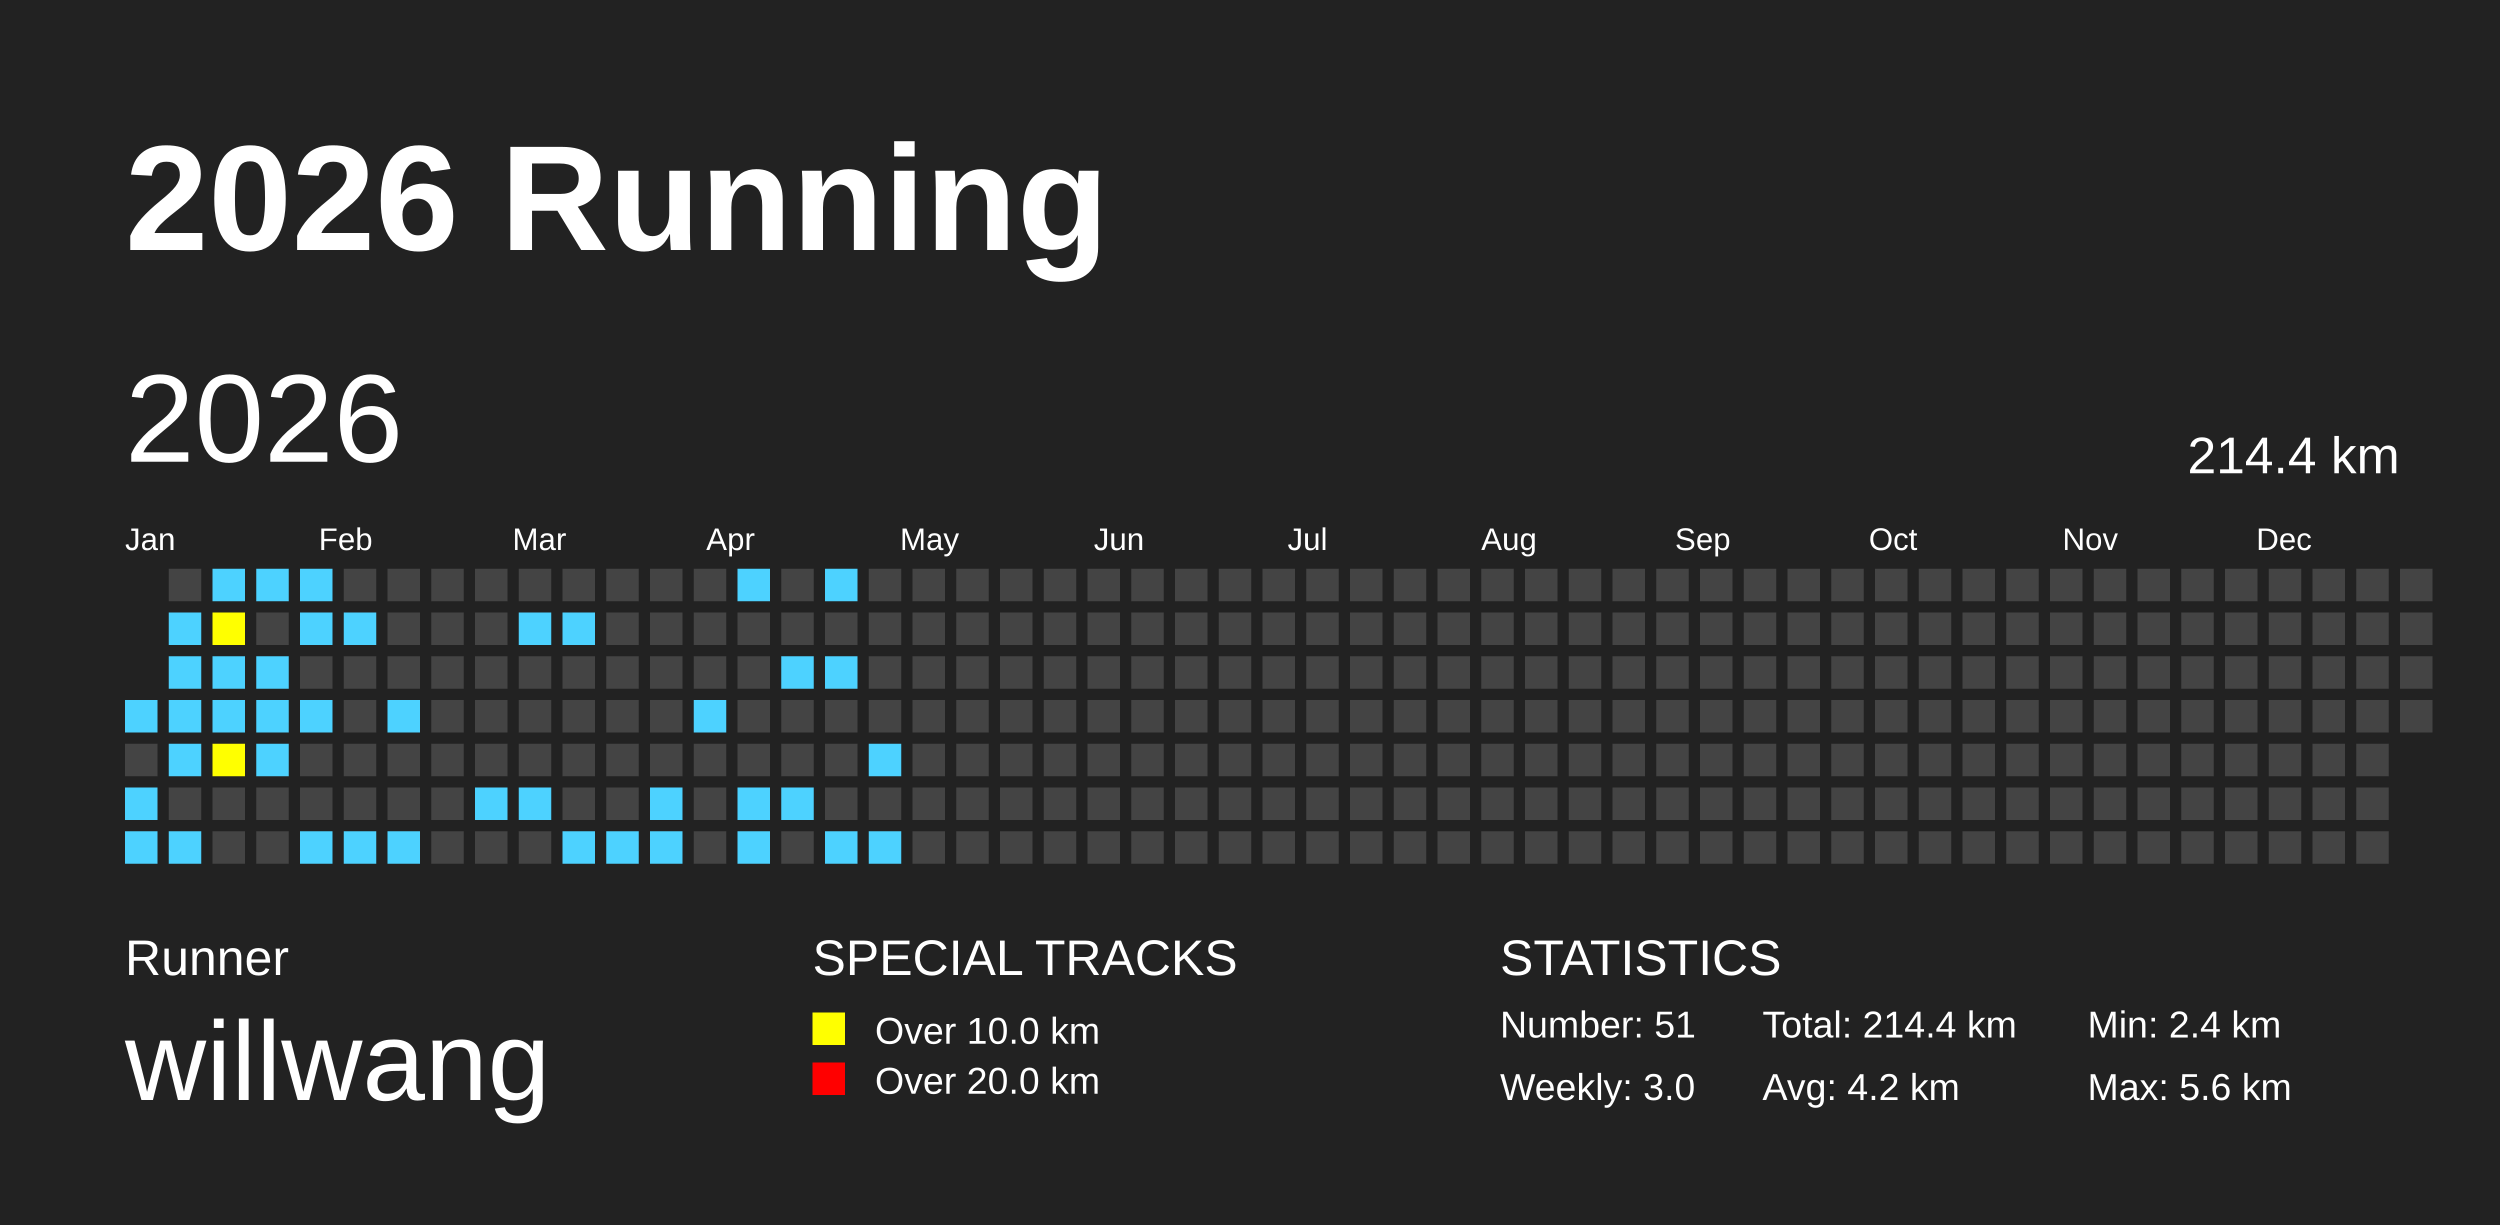
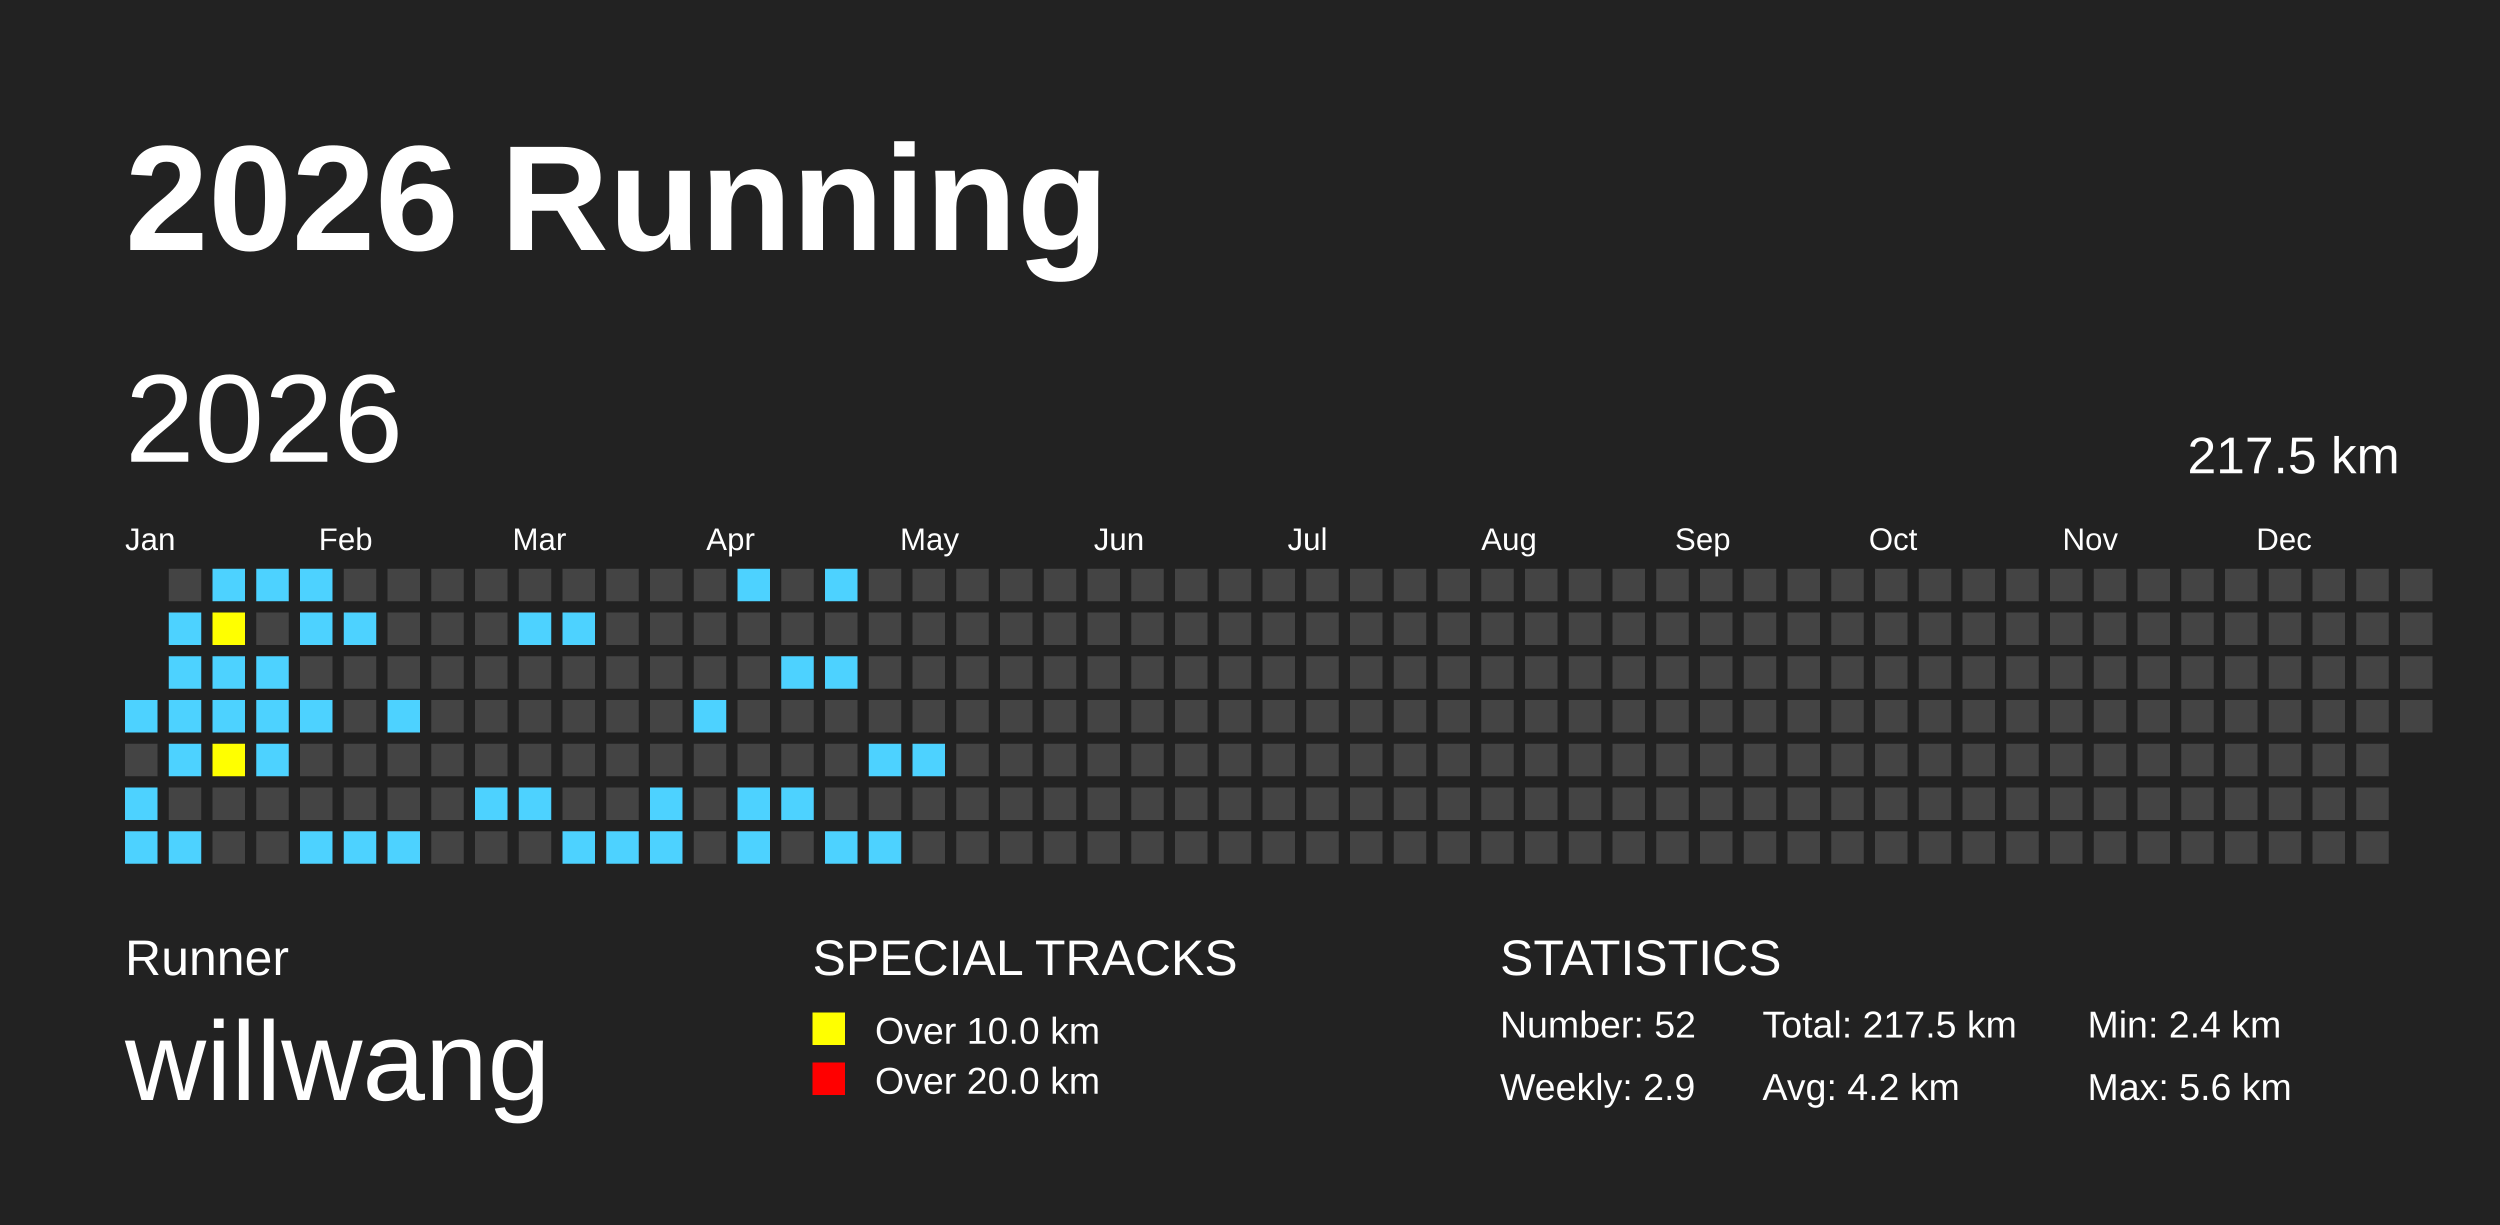
<svg xmlns="http://www.w3.org/2000/svg" baseProfile="full" height="98mm" version="1.1" viewBox="0,0,200,98" width="200mm">
  <defs />
  <rect fill="#222222" height="98" width="200" x="0" y="0" />
  <text fill="#FFFFFF" style="font-size:12px; font-family:Arial; font-weight:bold;" x="10" y="20">2026 Running</text>
  <text fill="#FFFFFF" style="font-size:4px; font-family:Arial" x="10" y="78">Runner</text>
  <text fill="#FFFFFF" style="font-size:9px; font-family:Arial" x="10" y="88">willwang</text>
  <text fill="#FFFFFF" style="font-size:4px; font-family:Arial" x="65" y="78">SPECIAL TRACKS</text>
  <rect fill="yellow" height="2.6" width="2.6" x="65" y="81" />
  <text fill="#FFFFFF" style="font-size:3px; font-family:Arial" x="70" y="83.5">Over 10.0 km</text>
  <rect fill="red" height="2.6" width="2.6" x="65" y="85" />
  <text fill="#FFFFFF" style="font-size:3px; font-family:Arial" x="70" y="87.5">Over 20.0 km</text>
  <text fill="#FFFFFF" style="font-size:4px; font-family:Arial" x="120" y="78">STATISTICS</text>
-   <text fill="#FFFFFF" style="font-size:3px; font-family:Arial" x="120" y="83">Number: 51</text>
-   <text fill="#FFFFFF" style="font-size:3px; font-family:Arial" x="120" y="88">Weekly: 3.0</text>
-   <text fill="#FFFFFF" style="font-size:3px; font-family:Arial" x="141" y="83">Total: 214.4 km</text>
+   <text fill="#FFFFFF" style="font-size:3px; font-family:Arial" x="120" y="83">Number: 52</text>
+   <text fill="#FFFFFF" style="font-size:3px; font-family:Arial" x="120" y="88">Weekly: 2.9</text>
+   <text fill="#FFFFFF" style="font-size:3px; font-family:Arial" x="141" y="83">Total: 217.5 km</text>
  <text fill="#FFFFFF" style="font-size:3px; font-family:Arial" x="141" y="88">Avg: 4.2 km</text>
  <text fill="#FFFFFF" style="font-size:3px; font-family:Arial" x="167" y="83">Min: 2.4 km</text>
  <text fill="#FFFFFF" style="font-size:3px; font-family:Arial" x="167" y="88">Max: 5.6 km</text>
  <text dominant-baseline="hanging" fill="#FFFFFF" style="font-size:10.0px; font-family:Arial;" x="10" y="30">2026</text>
-   <text dominant-baseline="hanging" fill="#FFFFFF" style="font-size:4.125px; font-family:Arial;" x="175" y="35">214.4 km</text>
+   <text dominant-baseline="hanging" fill="#FFFFFF" style="font-size:4.125px; font-family:Arial;" x="175" y="35">217.5 km</text>
  <text fill="#FFFFFF" style="font-size:2.5px; font-family:Arial" x="10.0" y="44">Jan</text>
  <text fill="#FFFFFF" style="font-size:2.5px; font-family:Arial" x="25.5" y="44">Feb</text>
  <text fill="#FFFFFF" style="font-size:2.5px; font-family:Arial" x="41.0" y="44">Mar</text>
  <text fill="#FFFFFF" style="font-size:2.5px; font-family:Arial" x="56.5" y="44">Apr</text>
  <text fill="#FFFFFF" style="font-size:2.5px; font-family:Arial" x="72.0" y="44">May</text>
  <text fill="#FFFFFF" style="font-size:2.5px; font-family:Arial" x="87.5" y="44">Jun</text>
  <text fill="#FFFFFF" style="font-size:2.5px; font-family:Arial" x="103.0" y="44">Jul</text>
  <text fill="#FFFFFF" style="font-size:2.5px; font-family:Arial" x="118.5" y="44">Aug</text>
  <text fill="#FFFFFF" style="font-size:2.5px; font-family:Arial" x="134.0" y="44">Sep</text>
  <text fill="#FFFFFF" style="font-size:2.5px; font-family:Arial" x="149.5" y="44">Oct</text>
  <text fill="#FFFFFF" style="font-size:2.5px; font-family:Arial" x="165.0" y="44">Nov</text>
  <text fill="#FFFFFF" style="font-size:2.5px; font-family:Arial" x="180.5" y="44">Dec</text>
  <rect fill="#4DD2FF" height="2.6" width="2.6" x="10.0" y="56.0" />
  <rect fill="#444444" height="2.6" width="2.6" x="10.0" y="59.5" />
  <rect fill="#4DD2FF" height="2.6" width="2.6" x="10.0" y="63.0" />
  <rect fill="#4DD2FF" height="2.6" width="2.6" x="10.0" y="66.5" />
  <rect fill="#444444" height="2.6" width="2.6" x="13.5" y="45.5" />
  <rect fill="#4DD2FF" height="2.6" width="2.6" x="13.5" y="49.0" />
  <rect fill="#4DD2FF" height="2.6" width="2.6" x="13.5" y="52.5" />
  <rect fill="#4DD2FF" height="2.6" width="2.6" x="13.5" y="56.0" />
  <rect fill="#4DD2FF" height="2.6" width="2.6" x="13.5" y="59.5" />
  <rect fill="#444444" height="2.6" width="2.6" x="13.5" y="63.0" />
  <rect fill="#4DD2FF" height="2.6" width="2.6" x="13.5" y="66.5" />
  <rect fill="#4DD2FF" height="2.6" width="2.6" x="17.0" y="45.5" />
  <rect fill="yellow" height="2.6" width="2.6" x="17.0" y="49.0" />
  <rect fill="#4DD2FF" height="2.6" width="2.6" x="17.0" y="52.5" />
  <rect fill="#4DD2FF" height="2.6" width="2.6" x="17.0" y="56.0" />
  <rect fill="yellow" height="2.6" width="2.6" x="17.0" y="59.5" />
  <rect fill="#444444" height="2.6" width="2.6" x="17.0" y="63.0" />
  <rect fill="#444444" height="2.6" width="2.6" x="17.0" y="66.5" />
  <rect fill="#4DD2FF" height="2.6" width="2.6" x="20.5" y="45.5" />
  <rect fill="#444444" height="2.6" width="2.6" x="20.5" y="49.0" />
  <rect fill="#4DD2FF" height="2.6" width="2.6" x="20.5" y="52.5" />
  <rect fill="#4DD2FF" height="2.6" width="2.6" x="20.5" y="56.0" />
  <rect fill="#4DD2FF" height="2.6" width="2.6" x="20.5" y="59.5" />
  <rect fill="#444444" height="2.6" width="2.6" x="20.5" y="63.0" />
  <rect fill="#444444" height="2.6" width="2.6" x="20.5" y="66.5" />
  <rect fill="#4DD2FF" height="2.6" width="2.6" x="24.0" y="45.5" />
  <rect fill="#4DD2FF" height="2.6" width="2.6" x="24.0" y="49.0" />
  <rect fill="#444444" height="2.6" width="2.6" x="24.0" y="52.5" />
  <rect fill="#4DD2FF" height="2.6" width="2.6" x="24.0" y="56.0" />
  <rect fill="#444444" height="2.6" width="2.6" x="24.0" y="59.5" />
  <rect fill="#444444" height="2.6" width="2.6" x="24.0" y="63.0" />
  <rect fill="#4DD2FF" height="2.6" width="2.6" x="24.0" y="66.5" />
  <rect fill="#444444" height="2.6" width="2.6" x="27.5" y="45.5" />
  <rect fill="#4DD2FF" height="2.6" width="2.6" x="27.5" y="49.0" />
  <rect fill="#444444" height="2.6" width="2.6" x="27.5" y="52.5" />
  <rect fill="#444444" height="2.6" width="2.6" x="27.5" y="56.0" />
  <rect fill="#444444" height="2.6" width="2.6" x="27.5" y="59.5" />
  <rect fill="#444444" height="2.6" width="2.6" x="27.5" y="63.0" />
  <rect fill="#4DD2FF" height="2.6" width="2.6" x="27.5" y="66.5" />
  <rect fill="#444444" height="2.6" width="2.6" x="31.0" y="45.5" />
  <rect fill="#444444" height="2.6" width="2.6" x="31.0" y="49.0" />
  <rect fill="#444444" height="2.6" width="2.6" x="31.0" y="52.5" />
  <rect fill="#4DD2FF" height="2.6" width="2.6" x="31.0" y="56.0" />
  <rect fill="#444444" height="2.6" width="2.6" x="31.0" y="59.5" />
  <rect fill="#444444" height="2.6" width="2.6" x="31.0" y="63.0" />
  <rect fill="#4DD2FF" height="2.6" width="2.6" x="31.0" y="66.5" />
  <rect fill="#444444" height="2.6" width="2.6" x="34.5" y="45.5" />
  <rect fill="#444444" height="2.6" width="2.6" x="34.5" y="49.0" />
  <rect fill="#444444" height="2.6" width="2.6" x="34.5" y="52.5" />
  <rect fill="#444444" height="2.6" width="2.6" x="34.5" y="56.0" />
  <rect fill="#444444" height="2.6" width="2.6" x="34.5" y="59.5" />
  <rect fill="#444444" height="2.6" width="2.6" x="34.5" y="63.0" />
  <rect fill="#444444" height="2.6" width="2.6" x="34.5" y="66.5" />
  <rect fill="#444444" height="2.6" width="2.6" x="38.0" y="45.5" />
  <rect fill="#444444" height="2.6" width="2.6" x="38.0" y="49.0" />
  <rect fill="#444444" height="2.6" width="2.6" x="38.0" y="52.5" />
  <rect fill="#444444" height="2.6" width="2.6" x="38.0" y="56.0" />
  <rect fill="#444444" height="2.6" width="2.6" x="38.0" y="59.5" />
  <rect fill="#4DD2FF" height="2.6" width="2.6" x="38.0" y="63.0" />
  <rect fill="#444444" height="2.6" width="2.6" x="38.0" y="66.5" />
  <rect fill="#444444" height="2.6" width="2.6" x="41.5" y="45.5" />
  <rect fill="#4DD2FF" height="2.6" width="2.6" x="41.5" y="49.0" />
  <rect fill="#444444" height="2.6" width="2.6" x="41.5" y="52.5" />
  <rect fill="#444444" height="2.6" width="2.6" x="41.5" y="56.0" />
  <rect fill="#444444" height="2.6" width="2.6" x="41.5" y="59.5" />
  <rect fill="#4DD2FF" height="2.6" width="2.6" x="41.5" y="63.0" />
  <rect fill="#444444" height="2.6" width="2.6" x="41.5" y="66.5" />
  <rect fill="#444444" height="2.6" width="2.6" x="45.0" y="45.5" />
  <rect fill="#4DD2FF" height="2.6" width="2.6" x="45.0" y="49.0" />
  <rect fill="#444444" height="2.6" width="2.6" x="45.0" y="52.5" />
  <rect fill="#444444" height="2.6" width="2.6" x="45.0" y="56.0" />
  <rect fill="#444444" height="2.6" width="2.6" x="45.0" y="59.5" />
  <rect fill="#444444" height="2.6" width="2.6" x="45.0" y="63.0" />
  <rect fill="#4DD2FF" height="2.6" width="2.6" x="45.0" y="66.5" />
  <rect fill="#444444" height="2.6" width="2.6" x="48.5" y="45.5" />
  <rect fill="#444444" height="2.6" width="2.6" x="48.5" y="49.0" />
  <rect fill="#444444" height="2.6" width="2.6" x="48.5" y="52.5" />
  <rect fill="#444444" height="2.6" width="2.6" x="48.5" y="56.0" />
  <rect fill="#444444" height="2.6" width="2.6" x="48.5" y="59.5" />
  <rect fill="#444444" height="2.6" width="2.6" x="48.5" y="63.0" />
  <rect fill="#4DD2FF" height="2.6" width="2.6" x="48.5" y="66.5" />
  <rect fill="#444444" height="2.6" width="2.6" x="52.0" y="45.5" />
  <rect fill="#444444" height="2.6" width="2.6" x="52.0" y="49.0" />
  <rect fill="#444444" height="2.6" width="2.6" x="52.0" y="52.5" />
  <rect fill="#444444" height="2.6" width="2.6" x="52.0" y="56.0" />
  <rect fill="#444444" height="2.6" width="2.6" x="52.0" y="59.5" />
  <rect fill="#4DD2FF" height="2.6" width="2.6" x="52.0" y="63.0" />
  <rect fill="#4DD2FF" height="2.6" width="2.6" x="52.0" y="66.5" />
  <rect fill="#444444" height="2.6" width="2.6" x="55.5" y="45.5" />
  <rect fill="#444444" height="2.6" width="2.6" x="55.5" y="49.0" />
  <rect fill="#444444" height="2.6" width="2.6" x="55.5" y="52.5" />
  <rect fill="#4DD2FF" height="2.6" width="2.6" x="55.5" y="56.0" />
  <rect fill="#444444" height="2.6" width="2.6" x="55.5" y="59.5" />
  <rect fill="#444444" height="2.6" width="2.6" x="55.5" y="63.0" />
  <rect fill="#444444" height="2.6" width="2.6" x="55.5" y="66.5" />
  <rect fill="#4DD2FF" height="2.6" width="2.6" x="59.0" y="45.5" />
  <rect fill="#444444" height="2.6" width="2.6" x="59.0" y="49.0" />
  <rect fill="#444444" height="2.6" width="2.6" x="59.0" y="52.5" />
  <rect fill="#444444" height="2.6" width="2.6" x="59.0" y="56.0" />
  <rect fill="#444444" height="2.6" width="2.6" x="59.0" y="59.5" />
  <rect fill="#4DD2FF" height="2.6" width="2.6" x="59.0" y="63.0" />
  <rect fill="#4DD2FF" height="2.6" width="2.6" x="59.0" y="66.5" />
  <rect fill="#444444" height="2.6" width="2.6" x="62.5" y="45.5" />
  <rect fill="#444444" height="2.6" width="2.6" x="62.5" y="49.0" />
  <rect fill="#4DD2FF" height="2.6" width="2.6" x="62.5" y="52.5" />
  <rect fill="#444444" height="2.6" width="2.6" x="62.5" y="56.0" />
  <rect fill="#444444" height="2.6" width="2.6" x="62.5" y="59.5" />
  <rect fill="#4DD2FF" height="2.6" width="2.6" x="62.5" y="63.0" />
  <rect fill="#444444" height="2.6" width="2.6" x="62.5" y="66.5" />
  <rect fill="#4DD2FF" height="2.6" width="2.6" x="66.0" y="45.5" />
  <rect fill="#444444" height="2.6" width="2.6" x="66.0" y="49.0" />
  <rect fill="#4DD2FF" height="2.6" width="2.6" x="66.0" y="52.5" />
  <rect fill="#444444" height="2.6" width="2.6" x="66.0" y="56.0" />
  <rect fill="#444444" height="2.6" width="2.6" x="66.0" y="59.5" />
  <rect fill="#444444" height="2.6" width="2.6" x="66.0" y="63.0" />
  <rect fill="#4DD2FF" height="2.6" width="2.6" x="66.0" y="66.5" />
  <rect fill="#444444" height="2.6" width="2.6" x="69.5" y="45.5" />
  <rect fill="#444444" height="2.6" width="2.6" x="69.5" y="49.0" />
  <rect fill="#444444" height="2.6" width="2.6" x="69.5" y="52.5" />
  <rect fill="#444444" height="2.6" width="2.6" x="69.5" y="56.0" />
  <rect fill="#4DD2FF" height="2.6" width="2.6" x="69.5" y="59.5" />
  <rect fill="#444444" height="2.6" width="2.6" x="69.5" y="63.0" />
  <rect fill="#4DD2FF" height="2.6" width="2.6" x="69.5" y="66.5" />
  <rect fill="#444444" height="2.6" width="2.6" x="73.0" y="45.5" />
  <rect fill="#444444" height="2.6" width="2.6" x="73.0" y="49.0" />
  <rect fill="#444444" height="2.6" width="2.6" x="73.0" y="52.5" />
  <rect fill="#444444" height="2.6" width="2.6" x="73.0" y="56.0" />
-   <rect fill="#444444" height="2.6" width="2.6" x="73.0" y="59.5" />
+   <rect fill="#4DD2FF" height="2.6" width="2.6" x="73.0" y="59.5" />
  <rect fill="#444444" height="2.6" width="2.6" x="73.0" y="63.0" />
  <rect fill="#444444" height="2.6" width="2.6" x="73.0" y="66.5" />
  <rect fill="#444444" height="2.6" width="2.6" x="76.5" y="45.5" />
  <rect fill="#444444" height="2.6" width="2.6" x="76.5" y="49.0" />
  <rect fill="#444444" height="2.6" width="2.6" x="76.5" y="52.5" />
  <rect fill="#444444" height="2.6" width="2.6" x="76.5" y="56.0" />
  <rect fill="#444444" height="2.6" width="2.6" x="76.5" y="59.5" />
  <rect fill="#444444" height="2.6" width="2.6" x="76.5" y="63.0" />
  <rect fill="#444444" height="2.6" width="2.6" x="76.5" y="66.5" />
  <rect fill="#444444" height="2.6" width="2.6" x="80.0" y="45.5" />
  <rect fill="#444444" height="2.6" width="2.6" x="80.0" y="49.0" />
  <rect fill="#444444" height="2.6" width="2.6" x="80.0" y="52.5" />
  <rect fill="#444444" height="2.6" width="2.6" x="80.0" y="56.0" />
  <rect fill="#444444" height="2.6" width="2.6" x="80.0" y="59.5" />
  <rect fill="#444444" height="2.6" width="2.6" x="80.0" y="63.0" />
  <rect fill="#444444" height="2.6" width="2.6" x="80.0" y="66.5" />
  <rect fill="#444444" height="2.6" width="2.6" x="83.5" y="45.5" />
  <rect fill="#444444" height="2.6" width="2.6" x="83.5" y="49.0" />
  <rect fill="#444444" height="2.6" width="2.6" x="83.5" y="52.5" />
  <rect fill="#444444" height="2.6" width="2.6" x="83.5" y="56.0" />
  <rect fill="#444444" height="2.6" width="2.6" x="83.5" y="59.5" />
  <rect fill="#444444" height="2.6" width="2.6" x="83.5" y="63.0" />
  <rect fill="#444444" height="2.6" width="2.6" x="83.5" y="66.5" />
  <rect fill="#444444" height="2.6" width="2.6" x="87.0" y="45.5" />
  <rect fill="#444444" height="2.6" width="2.6" x="87.0" y="49.0" />
  <rect fill="#444444" height="2.6" width="2.6" x="87.0" y="52.5" />
  <rect fill="#444444" height="2.6" width="2.6" x="87.0" y="56.0" />
  <rect fill="#444444" height="2.6" width="2.6" x="87.0" y="59.5" />
  <rect fill="#444444" height="2.6" width="2.6" x="87.0" y="63.0" />
  <rect fill="#444444" height="2.6" width="2.6" x="87.0" y="66.5" />
  <rect fill="#444444" height="2.6" width="2.6" x="90.5" y="45.5" />
  <rect fill="#444444" height="2.6" width="2.6" x="90.5" y="49.0" />
  <rect fill="#444444" height="2.6" width="2.6" x="90.5" y="52.5" />
  <rect fill="#444444" height="2.6" width="2.6" x="90.5" y="56.0" />
  <rect fill="#444444" height="2.6" width="2.6" x="90.5" y="59.5" />
  <rect fill="#444444" height="2.6" width="2.6" x="90.5" y="63.0" />
  <rect fill="#444444" height="2.6" width="2.6" x="90.5" y="66.5" />
  <rect fill="#444444" height="2.6" width="2.6" x="94.0" y="45.5" />
  <rect fill="#444444" height="2.6" width="2.6" x="94.0" y="49.0" />
  <rect fill="#444444" height="2.6" width="2.6" x="94.0" y="52.5" />
  <rect fill="#444444" height="2.6" width="2.6" x="94.0" y="56.0" />
  <rect fill="#444444" height="2.6" width="2.6" x="94.0" y="59.5" />
  <rect fill="#444444" height="2.6" width="2.6" x="94.0" y="63.0" />
  <rect fill="#444444" height="2.6" width="2.6" x="94.0" y="66.5" />
  <rect fill="#444444" height="2.6" width="2.6" x="97.5" y="45.5" />
  <rect fill="#444444" height="2.6" width="2.6" x="97.5" y="49.0" />
  <rect fill="#444444" height="2.6" width="2.6" x="97.5" y="52.5" />
  <rect fill="#444444" height="2.6" width="2.6" x="97.5" y="56.0" />
  <rect fill="#444444" height="2.6" width="2.6" x="97.5" y="59.5" />
  <rect fill="#444444" height="2.6" width="2.6" x="97.5" y="63.0" />
  <rect fill="#444444" height="2.6" width="2.6" x="97.5" y="66.5" />
  <rect fill="#444444" height="2.6" width="2.6" x="101.0" y="45.5" />
  <rect fill="#444444" height="2.6" width="2.6" x="101.0" y="49.0" />
  <rect fill="#444444" height="2.6" width="2.6" x="101.0" y="52.5" />
  <rect fill="#444444" height="2.6" width="2.6" x="101.0" y="56.0" />
  <rect fill="#444444" height="2.6" width="2.6" x="101.0" y="59.5" />
  <rect fill="#444444" height="2.6" width="2.6" x="101.0" y="63.0" />
  <rect fill="#444444" height="2.6" width="2.6" x="101.0" y="66.5" />
  <rect fill="#444444" height="2.6" width="2.6" x="104.5" y="45.5" />
  <rect fill="#444444" height="2.6" width="2.6" x="104.5" y="49.0" />
  <rect fill="#444444" height="2.6" width="2.6" x="104.5" y="52.5" />
  <rect fill="#444444" height="2.6" width="2.6" x="104.5" y="56.0" />
  <rect fill="#444444" height="2.6" width="2.6" x="104.5" y="59.5" />
  <rect fill="#444444" height="2.6" width="2.6" x="104.5" y="63.0" />
  <rect fill="#444444" height="2.6" width="2.6" x="104.5" y="66.5" />
  <rect fill="#444444" height="2.6" width="2.6" x="108.0" y="45.5" />
  <rect fill="#444444" height="2.6" width="2.6" x="108.0" y="49.0" />
  <rect fill="#444444" height="2.6" width="2.6" x="108.0" y="52.5" />
  <rect fill="#444444" height="2.6" width="2.6" x="108.0" y="56.0" />
  <rect fill="#444444" height="2.6" width="2.6" x="108.0" y="59.5" />
  <rect fill="#444444" height="2.6" width="2.6" x="108.0" y="63.0" />
  <rect fill="#444444" height="2.6" width="2.6" x="108.0" y="66.5" />
  <rect fill="#444444" height="2.6" width="2.6" x="111.5" y="45.5" />
  <rect fill="#444444" height="2.6" width="2.6" x="111.5" y="49.0" />
  <rect fill="#444444" height="2.6" width="2.6" x="111.5" y="52.5" />
  <rect fill="#444444" height="2.6" width="2.6" x="111.5" y="56.0" />
  <rect fill="#444444" height="2.6" width="2.6" x="111.5" y="59.5" />
  <rect fill="#444444" height="2.6" width="2.6" x="111.5" y="63.0" />
  <rect fill="#444444" height="2.6" width="2.6" x="111.5" y="66.5" />
  <rect fill="#444444" height="2.6" width="2.6" x="115.0" y="45.5" />
  <rect fill="#444444" height="2.6" width="2.6" x="115.0" y="49.0" />
  <rect fill="#444444" height="2.6" width="2.6" x="115.0" y="52.5" />
  <rect fill="#444444" height="2.6" width="2.6" x="115.0" y="56.0" />
  <rect fill="#444444" height="2.6" width="2.6" x="115.0" y="59.5" />
  <rect fill="#444444" height="2.6" width="2.6" x="115.0" y="63.0" />
  <rect fill="#444444" height="2.6" width="2.6" x="115.0" y="66.5" />
  <rect fill="#444444" height="2.6" width="2.6" x="118.5" y="45.5" />
  <rect fill="#444444" height="2.6" width="2.6" x="118.5" y="49.0" />
  <rect fill="#444444" height="2.6" width="2.6" x="118.5" y="52.5" />
  <rect fill="#444444" height="2.6" width="2.6" x="118.5" y="56.0" />
  <rect fill="#444444" height="2.6" width="2.6" x="118.5" y="59.5" />
  <rect fill="#444444" height="2.6" width="2.6" x="118.5" y="63.0" />
  <rect fill="#444444" height="2.6" width="2.6" x="118.5" y="66.5" />
  <rect fill="#444444" height="2.6" width="2.6" x="122.0" y="45.5" />
  <rect fill="#444444" height="2.6" width="2.6" x="122.0" y="49.0" />
  <rect fill="#444444" height="2.6" width="2.6" x="122.0" y="52.5" />
  <rect fill="#444444" height="2.6" width="2.6" x="122.0" y="56.0" />
  <rect fill="#444444" height="2.6" width="2.6" x="122.0" y="59.5" />
  <rect fill="#444444" height="2.6" width="2.6" x="122.0" y="63.0" />
  <rect fill="#444444" height="2.6" width="2.6" x="122.0" y="66.5" />
  <rect fill="#444444" height="2.6" width="2.6" x="125.5" y="45.5" />
  <rect fill="#444444" height="2.6" width="2.6" x="125.5" y="49.0" />
  <rect fill="#444444" height="2.6" width="2.6" x="125.5" y="52.5" />
  <rect fill="#444444" height="2.6" width="2.6" x="125.5" y="56.0" />
  <rect fill="#444444" height="2.6" width="2.6" x="125.5" y="59.5" />
  <rect fill="#444444" height="2.6" width="2.6" x="125.5" y="63.0" />
  <rect fill="#444444" height="2.6" width="2.6" x="125.5" y="66.5" />
  <rect fill="#444444" height="2.6" width="2.6" x="129.0" y="45.5" />
  <rect fill="#444444" height="2.6" width="2.6" x="129.0" y="49.0" />
  <rect fill="#444444" height="2.6" width="2.6" x="129.0" y="52.5" />
  <rect fill="#444444" height="2.6" width="2.6" x="129.0" y="56.0" />
  <rect fill="#444444" height="2.6" width="2.6" x="129.0" y="59.5" />
  <rect fill="#444444" height="2.6" width="2.6" x="129.0" y="63.0" />
  <rect fill="#444444" height="2.6" width="2.6" x="129.0" y="66.5" />
  <rect fill="#444444" height="2.6" width="2.6" x="132.5" y="45.5" />
  <rect fill="#444444" height="2.6" width="2.6" x="132.5" y="49.0" />
  <rect fill="#444444" height="2.6" width="2.6" x="132.5" y="52.5" />
  <rect fill="#444444" height="2.6" width="2.6" x="132.5" y="56.0" />
  <rect fill="#444444" height="2.6" width="2.6" x="132.5" y="59.5" />
  <rect fill="#444444" height="2.6" width="2.6" x="132.5" y="63.0" />
  <rect fill="#444444" height="2.6" width="2.6" x="132.5" y="66.5" />
  <rect fill="#444444" height="2.6" width="2.6" x="136.0" y="45.5" />
  <rect fill="#444444" height="2.6" width="2.6" x="136.0" y="49.0" />
  <rect fill="#444444" height="2.6" width="2.6" x="136.0" y="52.5" />
  <rect fill="#444444" height="2.6" width="2.6" x="136.0" y="56.0" />
  <rect fill="#444444" height="2.6" width="2.6" x="136.0" y="59.5" />
  <rect fill="#444444" height="2.6" width="2.6" x="136.0" y="63.0" />
  <rect fill="#444444" height="2.6" width="2.6" x="136.0" y="66.5" />
  <rect fill="#444444" height="2.6" width="2.6" x="139.5" y="45.5" />
  <rect fill="#444444" height="2.6" width="2.6" x="139.5" y="49.0" />
  <rect fill="#444444" height="2.6" width="2.6" x="139.5" y="52.5" />
  <rect fill="#444444" height="2.6" width="2.6" x="139.5" y="56.0" />
  <rect fill="#444444" height="2.6" width="2.6" x="139.5" y="59.5" />
  <rect fill="#444444" height="2.6" width="2.6" x="139.5" y="63.0" />
  <rect fill="#444444" height="2.6" width="2.6" x="139.5" y="66.5" />
  <rect fill="#444444" height="2.6" width="2.6" x="143.0" y="45.5" />
  <rect fill="#444444" height="2.6" width="2.6" x="143.0" y="49.0" />
  <rect fill="#444444" height="2.6" width="2.6" x="143.0" y="52.5" />
  <rect fill="#444444" height="2.6" width="2.6" x="143.0" y="56.0" />
  <rect fill="#444444" height="2.6" width="2.6" x="143.0" y="59.5" />
  <rect fill="#444444" height="2.6" width="2.6" x="143.0" y="63.0" />
  <rect fill="#444444" height="2.6" width="2.6" x="143.0" y="66.5" />
  <rect fill="#444444" height="2.6" width="2.6" x="146.5" y="45.5" />
  <rect fill="#444444" height="2.6" width="2.6" x="146.5" y="49.0" />
  <rect fill="#444444" height="2.6" width="2.6" x="146.5" y="52.5" />
  <rect fill="#444444" height="2.6" width="2.6" x="146.5" y="56.0" />
  <rect fill="#444444" height="2.6" width="2.6" x="146.5" y="59.5" />
  <rect fill="#444444" height="2.6" width="2.6" x="146.5" y="63.0" />
  <rect fill="#444444" height="2.6" width="2.6" x="146.5" y="66.5" />
  <rect fill="#444444" height="2.6" width="2.6" x="150.0" y="45.5" />
  <rect fill="#444444" height="2.6" width="2.6" x="150.0" y="49.0" />
  <rect fill="#444444" height="2.6" width="2.6" x="150.0" y="52.5" />
  <rect fill="#444444" height="2.6" width="2.6" x="150.0" y="56.0" />
  <rect fill="#444444" height="2.6" width="2.6" x="150.0" y="59.5" />
  <rect fill="#444444" height="2.6" width="2.6" x="150.0" y="63.0" />
  <rect fill="#444444" height="2.6" width="2.6" x="150.0" y="66.5" />
  <rect fill="#444444" height="2.6" width="2.6" x="153.5" y="45.5" />
  <rect fill="#444444" height="2.6" width="2.6" x="153.5" y="49.0" />
  <rect fill="#444444" height="2.6" width="2.6" x="153.5" y="52.5" />
  <rect fill="#444444" height="2.6" width="2.6" x="153.5" y="56.0" />
  <rect fill="#444444" height="2.6" width="2.6" x="153.5" y="59.5" />
  <rect fill="#444444" height="2.6" width="2.6" x="153.5" y="63.0" />
  <rect fill="#444444" height="2.6" width="2.6" x="153.5" y="66.5" />
  <rect fill="#444444" height="2.6" width="2.6" x="157.0" y="45.5" />
  <rect fill="#444444" height="2.6" width="2.6" x="157.0" y="49.0" />
  <rect fill="#444444" height="2.6" width="2.6" x="157.0" y="52.5" />
  <rect fill="#444444" height="2.6" width="2.6" x="157.0" y="56.0" />
  <rect fill="#444444" height="2.6" width="2.6" x="157.0" y="59.5" />
  <rect fill="#444444" height="2.6" width="2.6" x="157.0" y="63.0" />
  <rect fill="#444444" height="2.6" width="2.6" x="157.0" y="66.5" />
  <rect fill="#444444" height="2.6" width="2.6" x="160.5" y="45.5" />
  <rect fill="#444444" height="2.6" width="2.6" x="160.5" y="49.0" />
  <rect fill="#444444" height="2.6" width="2.6" x="160.5" y="52.5" />
  <rect fill="#444444" height="2.6" width="2.6" x="160.5" y="56.0" />
  <rect fill="#444444" height="2.6" width="2.6" x="160.5" y="59.5" />
  <rect fill="#444444" height="2.6" width="2.6" x="160.5" y="63.0" />
  <rect fill="#444444" height="2.6" width="2.6" x="160.5" y="66.5" />
  <rect fill="#444444" height="2.6" width="2.6" x="164.0" y="45.5" />
  <rect fill="#444444" height="2.6" width="2.6" x="164.0" y="49.0" />
  <rect fill="#444444" height="2.6" width="2.6" x="164.0" y="52.5" />
  <rect fill="#444444" height="2.6" width="2.6" x="164.0" y="56.0" />
  <rect fill="#444444" height="2.6" width="2.6" x="164.0" y="59.5" />
  <rect fill="#444444" height="2.6" width="2.6" x="164.0" y="63.0" />
  <rect fill="#444444" height="2.6" width="2.6" x="164.0" y="66.5" />
  <rect fill="#444444" height="2.6" width="2.6" x="167.5" y="45.5" />
  <rect fill="#444444" height="2.6" width="2.6" x="167.5" y="49.0" />
  <rect fill="#444444" height="2.6" width="2.6" x="167.5" y="52.5" />
  <rect fill="#444444" height="2.6" width="2.6" x="167.5" y="56.0" />
  <rect fill="#444444" height="2.6" width="2.6" x="167.5" y="59.5" />
  <rect fill="#444444" height="2.6" width="2.6" x="167.5" y="63.0" />
  <rect fill="#444444" height="2.6" width="2.6" x="167.5" y="66.5" />
  <rect fill="#444444" height="2.6" width="2.6" x="171.0" y="45.5" />
  <rect fill="#444444" height="2.6" width="2.6" x="171.0" y="49.0" />
  <rect fill="#444444" height="2.6" width="2.6" x="171.0" y="52.5" />
  <rect fill="#444444" height="2.6" width="2.6" x="171.0" y="56.0" />
  <rect fill="#444444" height="2.6" width="2.6" x="171.0" y="59.5" />
  <rect fill="#444444" height="2.6" width="2.6" x="171.0" y="63.0" />
  <rect fill="#444444" height="2.6" width="2.6" x="171.0" y="66.5" />
  <rect fill="#444444" height="2.6" width="2.6" x="174.5" y="45.5" />
  <rect fill="#444444" height="2.6" width="2.6" x="174.5" y="49.0" />
  <rect fill="#444444" height="2.6" width="2.6" x="174.5" y="52.5" />
  <rect fill="#444444" height="2.6" width="2.6" x="174.5" y="56.0" />
  <rect fill="#444444" height="2.6" width="2.6" x="174.5" y="59.5" />
  <rect fill="#444444" height="2.6" width="2.6" x="174.5" y="63.0" />
  <rect fill="#444444" height="2.6" width="2.6" x="174.5" y="66.5" />
  <rect fill="#444444" height="2.6" width="2.6" x="178.0" y="45.5" />
  <rect fill="#444444" height="2.6" width="2.6" x="178.0" y="49.0" />
  <rect fill="#444444" height="2.6" width="2.6" x="178.0" y="52.5" />
  <rect fill="#444444" height="2.6" width="2.6" x="178.0" y="56.0" />
  <rect fill="#444444" height="2.6" width="2.6" x="178.0" y="59.5" />
  <rect fill="#444444" height="2.6" width="2.6" x="178.0" y="63.0" />
  <rect fill="#444444" height="2.6" width="2.6" x="178.0" y="66.5" />
  <rect fill="#444444" height="2.6" width="2.6" x="181.5" y="45.5" />
  <rect fill="#444444" height="2.6" width="2.6" x="181.5" y="49.0" />
  <rect fill="#444444" height="2.6" width="2.6" x="181.5" y="52.5" />
  <rect fill="#444444" height="2.6" width="2.6" x="181.5" y="56.0" />
  <rect fill="#444444" height="2.6" width="2.6" x="181.5" y="59.5" />
  <rect fill="#444444" height="2.6" width="2.6" x="181.5" y="63.0" />
  <rect fill="#444444" height="2.6" width="2.6" x="181.5" y="66.5" />
  <rect fill="#444444" height="2.6" width="2.6" x="185.0" y="45.5" />
  <rect fill="#444444" height="2.6" width="2.6" x="185.0" y="49.0" />
  <rect fill="#444444" height="2.6" width="2.6" x="185.0" y="52.5" />
  <rect fill="#444444" height="2.6" width="2.6" x="185.0" y="56.0" />
  <rect fill="#444444" height="2.6" width="2.6" x="185.0" y="59.5" />
  <rect fill="#444444" height="2.6" width="2.6" x="185.0" y="63.0" />
  <rect fill="#444444" height="2.6" width="2.6" x="185.0" y="66.5" />
  <rect fill="#444444" height="2.6" width="2.6" x="188.5" y="45.5" />
  <rect fill="#444444" height="2.6" width="2.6" x="188.5" y="49.0" />
  <rect fill="#444444" height="2.6" width="2.6" x="188.5" y="52.5" />
  <rect fill="#444444" height="2.6" width="2.6" x="188.5" y="56.0" />
  <rect fill="#444444" height="2.6" width="2.6" x="188.5" y="59.5" />
  <rect fill="#444444" height="2.6" width="2.6" x="188.5" y="63.0" />
  <rect fill="#444444" height="2.6" width="2.6" x="188.5" y="66.5" />
  <rect fill="#444444" height="2.6" width="2.6" x="192.0" y="45.5" />
  <rect fill="#444444" height="2.6" width="2.6" x="192.0" y="49.0" />
  <rect fill="#444444" height="2.6" width="2.6" x="192.0" y="52.5" />
  <rect fill="#444444" height="2.6" width="2.6" x="192.0" y="56.0" />
</svg>
